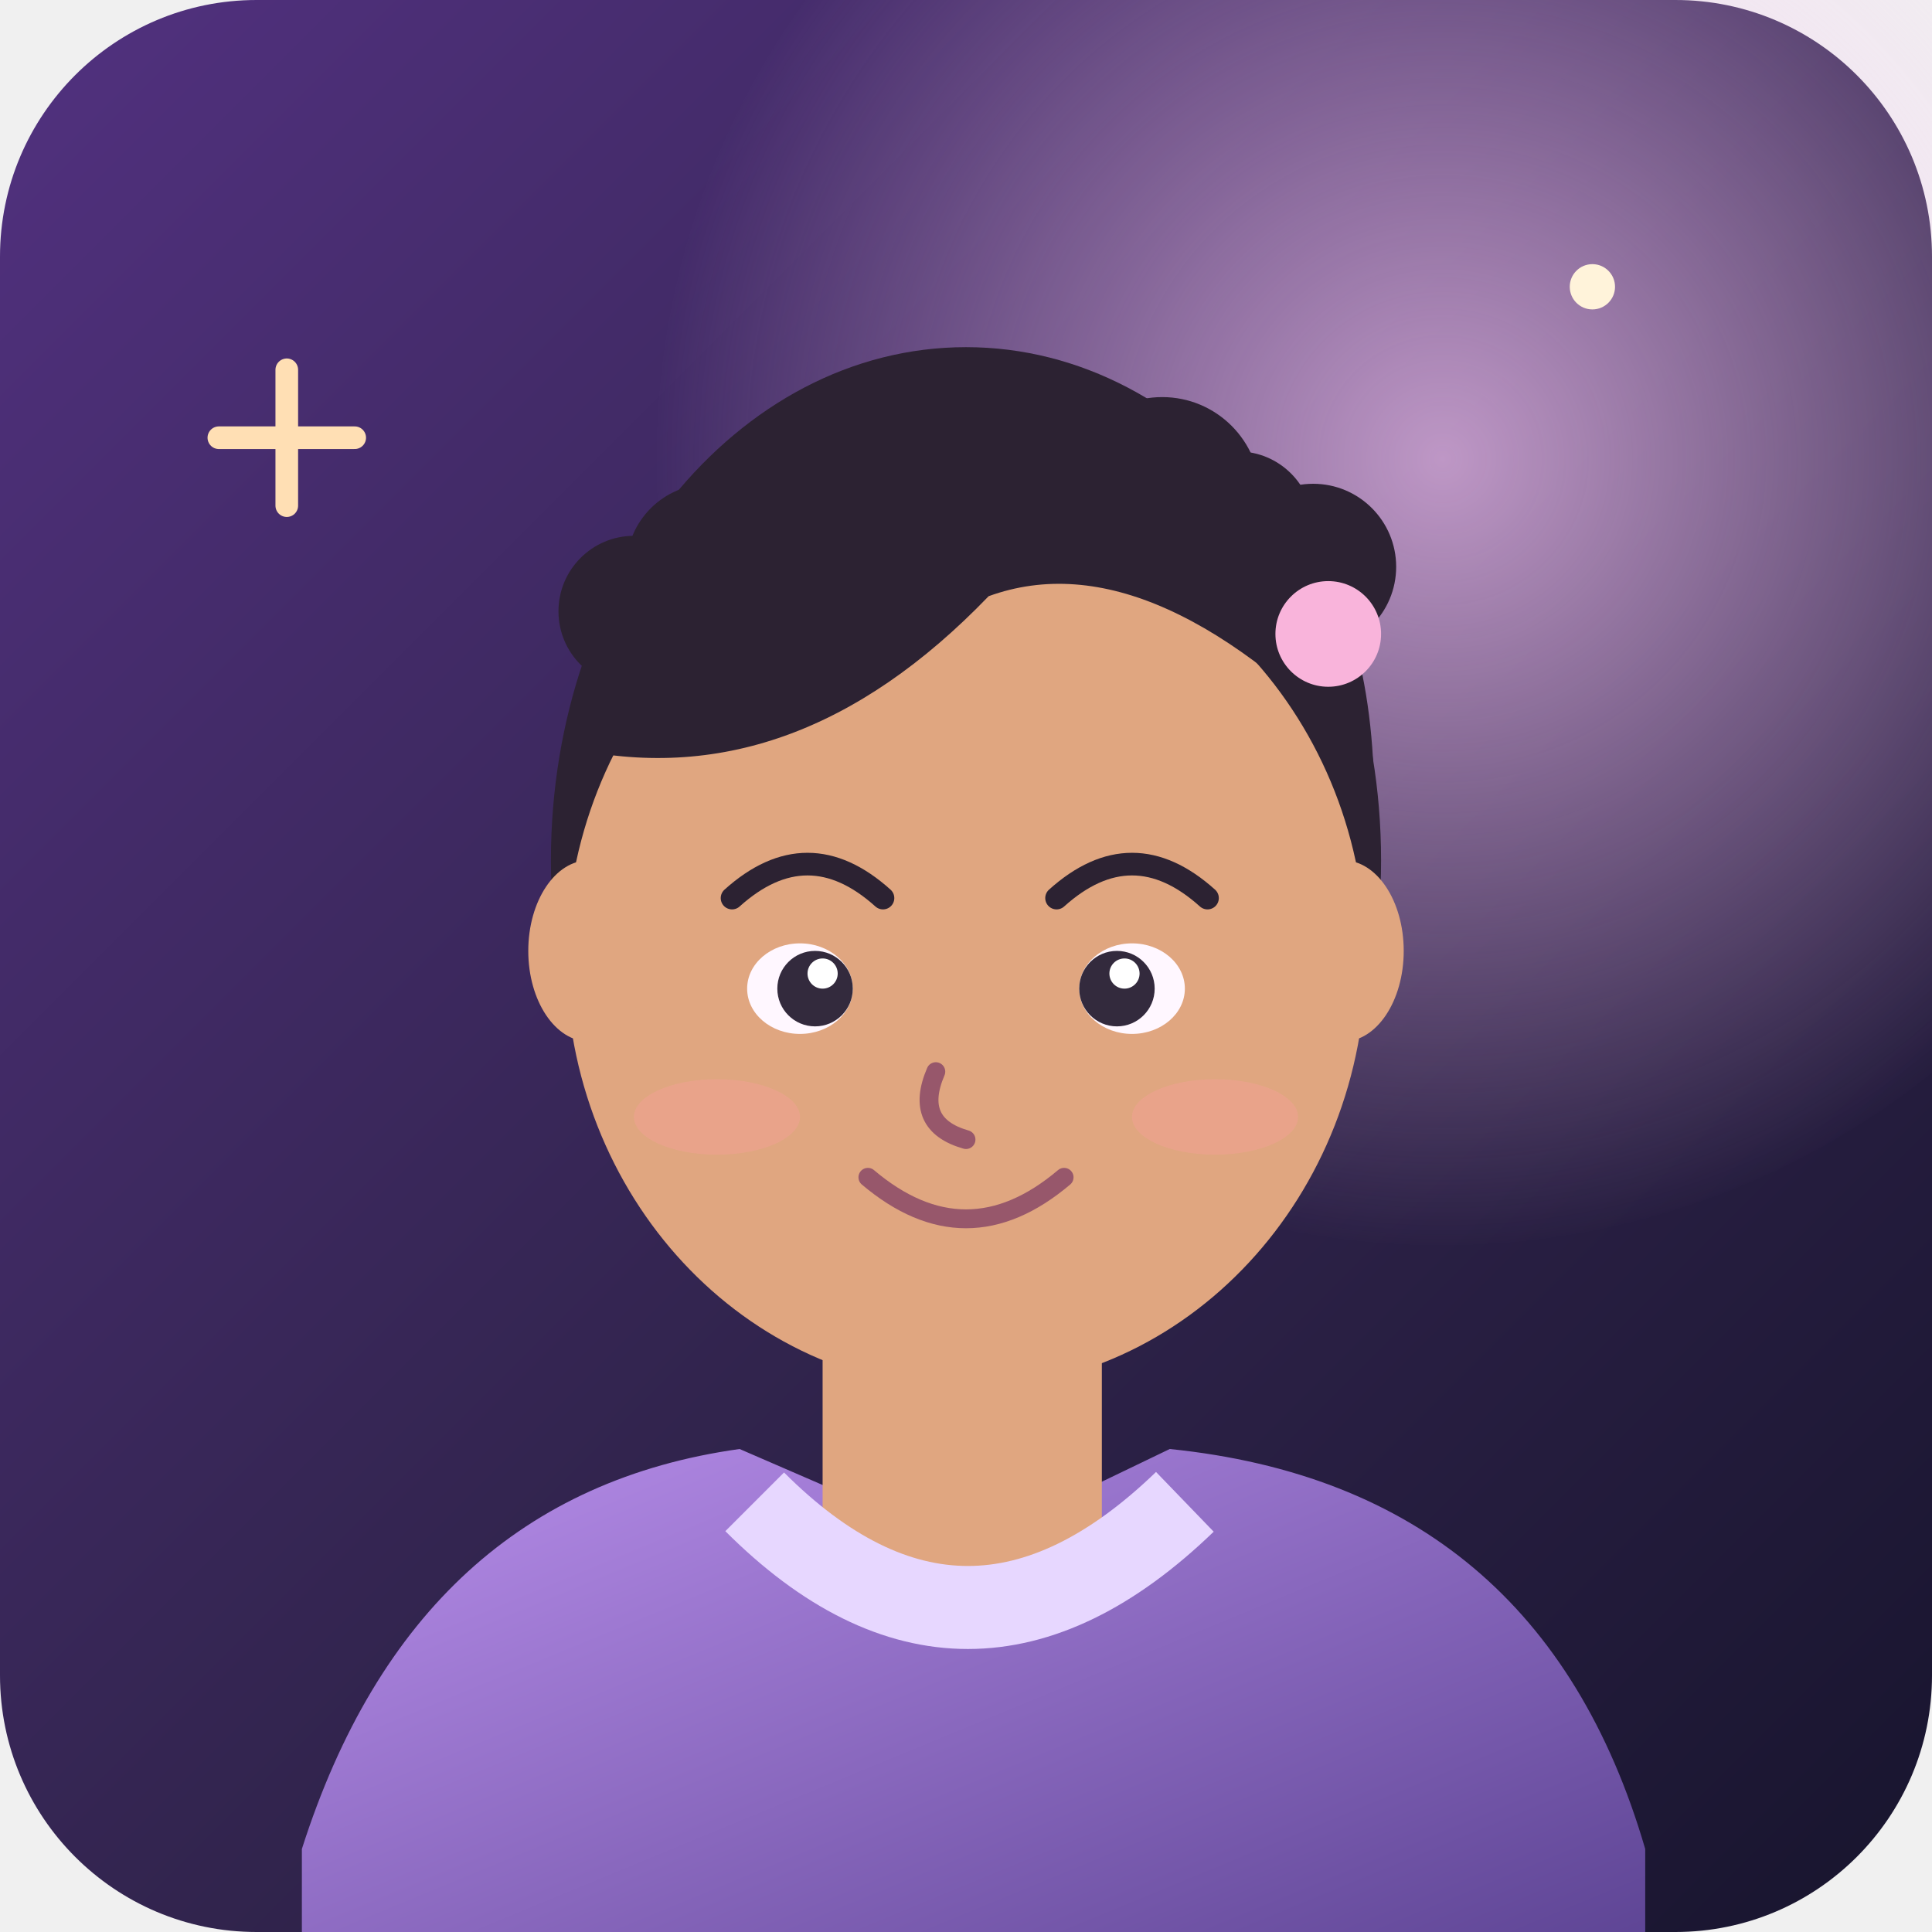
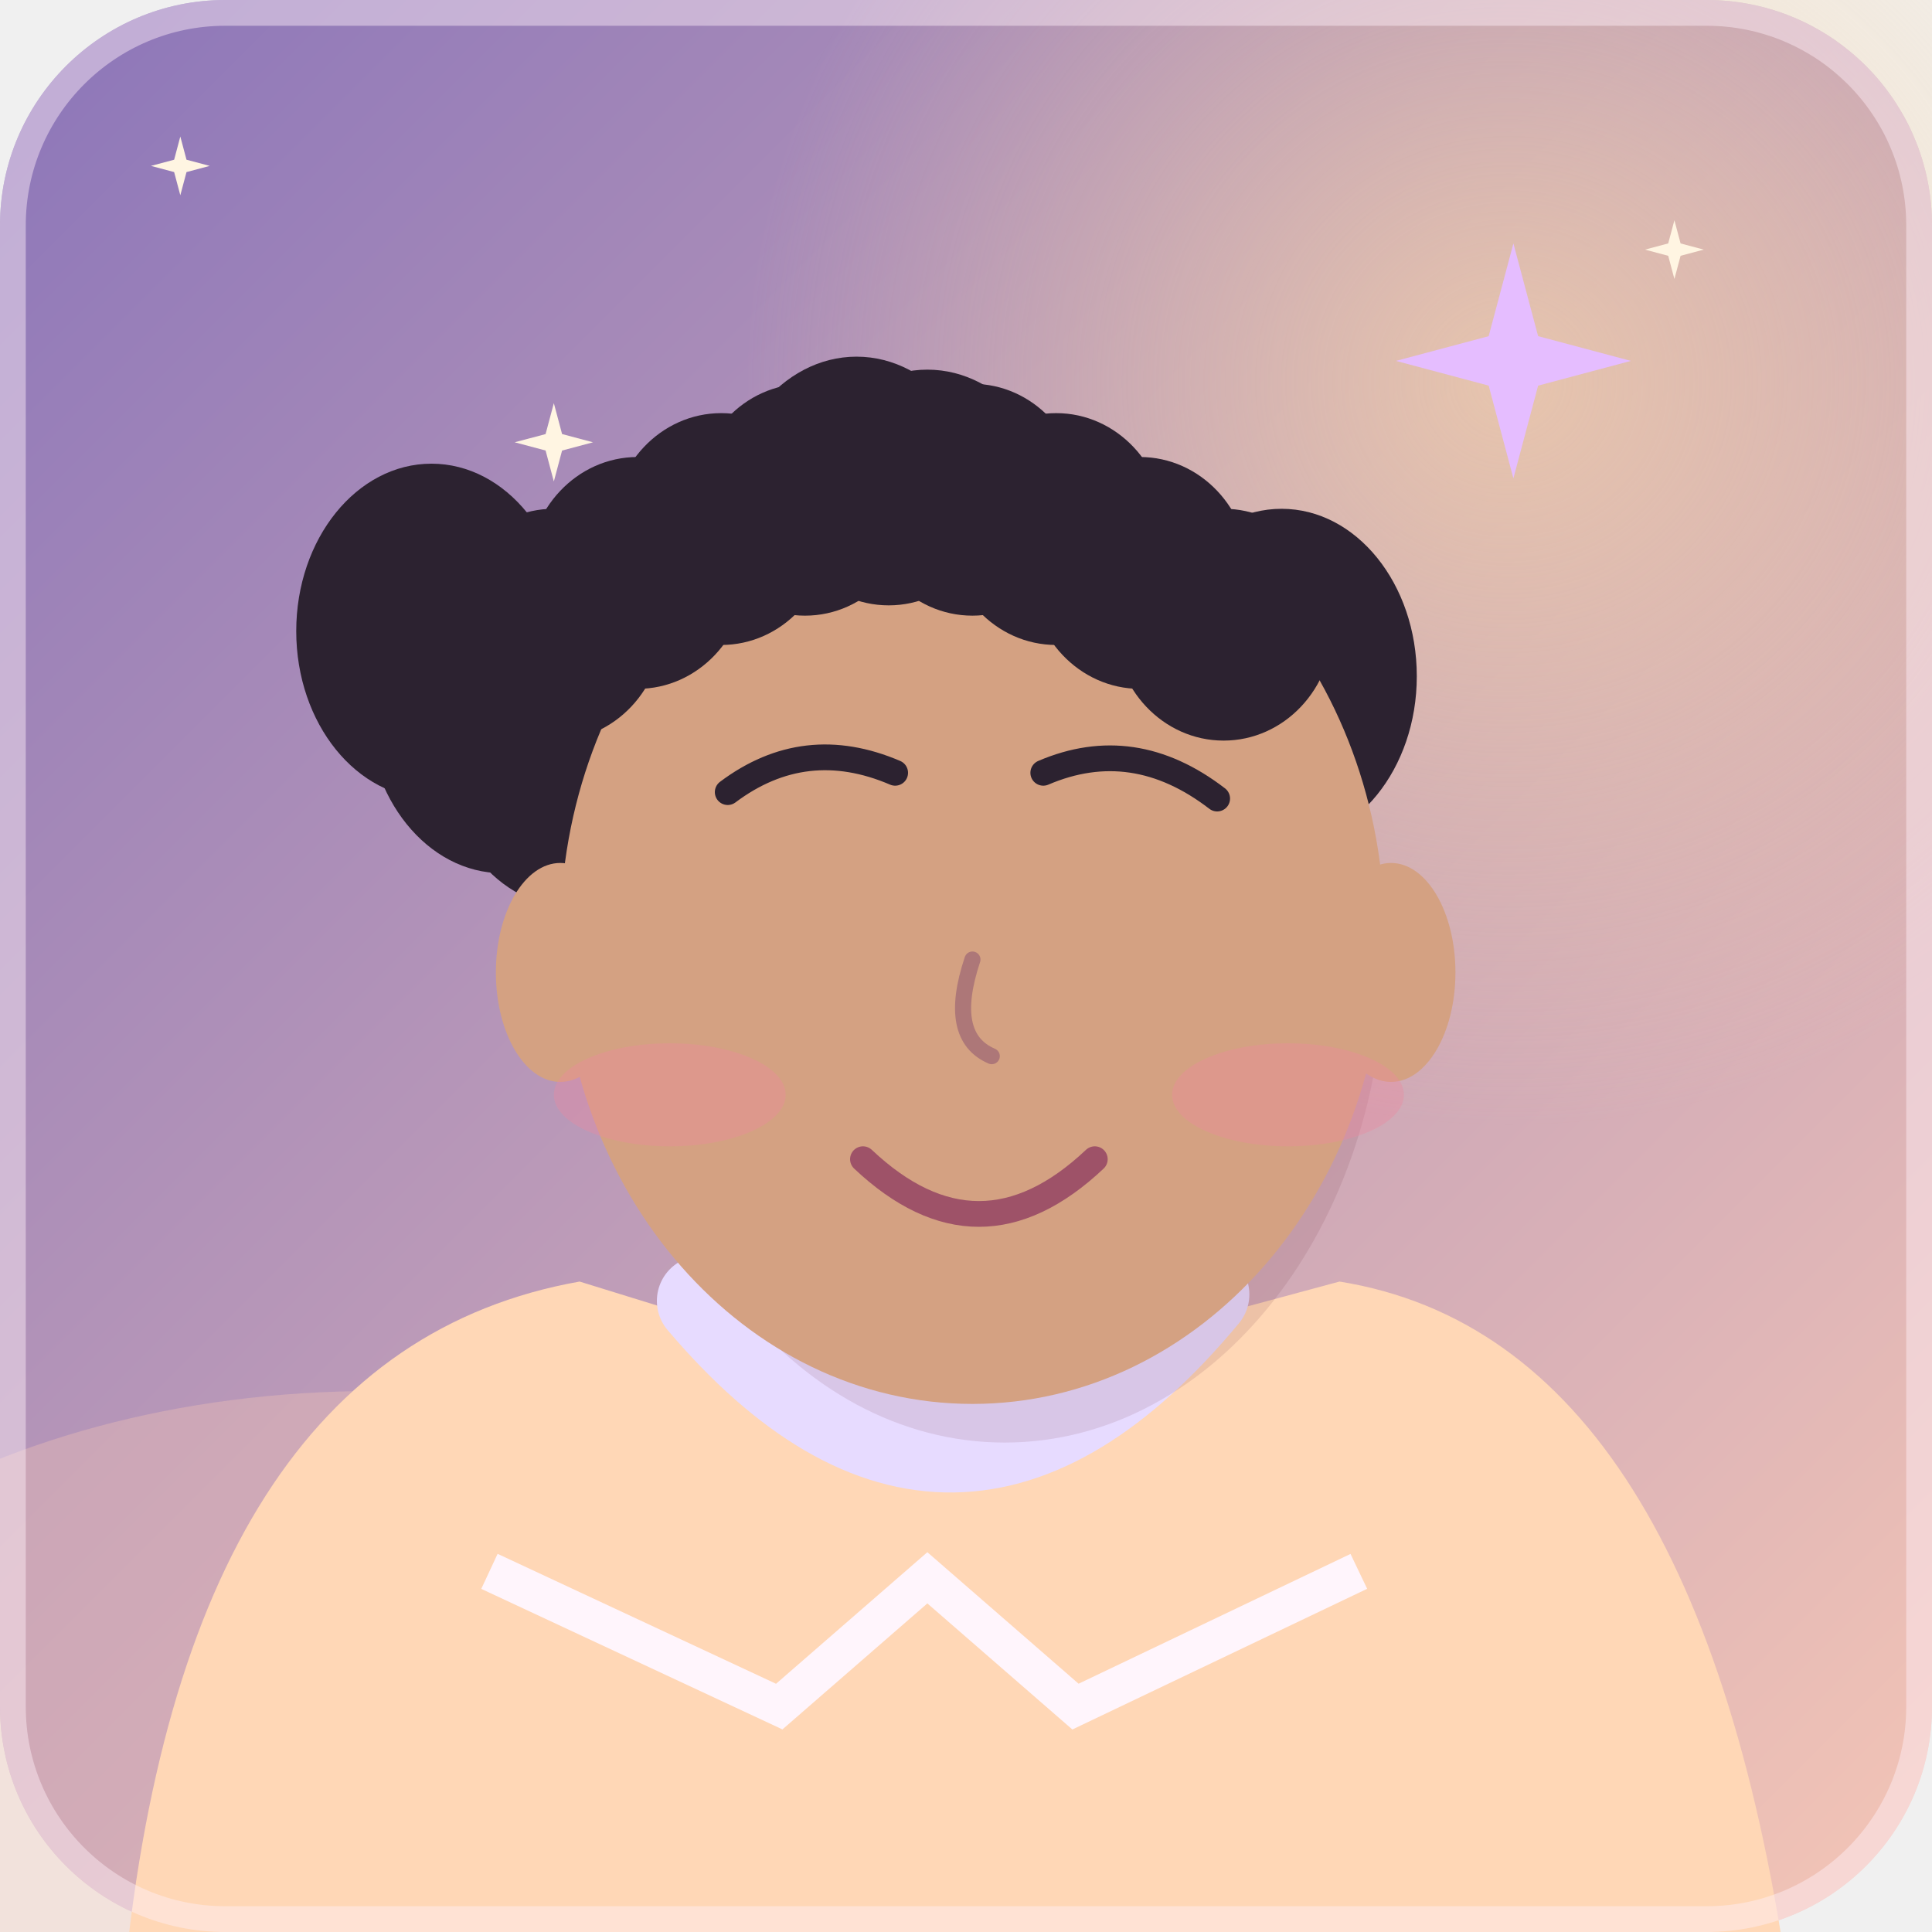
- <svg xmlns="http://www.w3.org/2000/svg" width="256" height="256" viewBox="0 0 256 256">
+ <svg xmlns="http://www.w3.org/2000/svg" width="300" height="300" viewBox="0 0 300 300" role="img" aria-label="child avatar portrait">
  <defs>
-     <linearGradient id="night" x1="0" y1="0" x2="1" y2="1">
-       <stop stop-color="#523180" />
-       <stop offset=".55" stop-color="#31244d" />
-       <stop offset="1" stop-color="#17142d" />
+     <linearGradient id="background" x1="0" y1="0" x2="1" y2="1">
+       <stop stop-color="#8b75b9" />
+       <stop offset="1" stop-color="#f5c6b6" />
    </linearGradient>
-     <linearGradient id="rose" x1="0" y1="0" x2="1" y2="1">
-       <stop stop-color="#ffd9b6" />
-       <stop offset="1" stop-color="#f1b9e1" />
+     <radialGradient id="aura">
+       <stop stop-color="#f8d6a9" stop-opacity=".7" />
+       <stop offset="1" stop-color="#f8d6a9" stop-opacity="0" />
+     </radialGradient>
+     <linearGradient id="highlight" x1="0" y1="0" x2="1" y2="1">
+       <stop stop-color="white" stop-opacity=".4" />
+       <stop offset="1" stop-color="white" stop-opacity="0" />
    </linearGradient>
-     <linearGradient id="coat" x1="0" y1="0" x2="1" y2="1">
-       <stop stop-color="#b88eeb" />
-       <stop offset="1" stop-color="#594190" />
-     </linearGradient>
-     <radialGradient id="shine">
-       <stop stop-color="#f9c8f7" stop-opacity=".7" />
-       <stop offset="1" stop-color="#f9c8f7" stop-opacity="0" />
-     </radialGradient>
  </defs>
-   <rect width="256" height="256" rx="34" fill="url(#night)" />
-   <circle cx="191" cy="61" r="104" fill="url(#shine)" />
-   <path d="M40 245Q55 198 98 192L128 205 155 192Q204 197 218 245v20H40z" fill="url(#coat)" />
-   <path d="M109 174v30q17 16 37 0v-30" fill="#e0a680" />
-   <ellipse cx="128" cy="114" rx="55" ry="68" fill="#2c2232" />
-   <ellipse cx="128" cy="127" rx="53" ry="57" fill="#e0a680" />
-   <ellipse cx="78" cy="126" rx="8" ry="12" fill="#e0a680" />
-   <ellipse cx="178" cy="126" rx="8" ry="12" fill="#e0a680" />
-   <circle cx="84" cy="81" r="10" fill="#2c2232" />
-   <circle cx="94" cy="75.132" r="11" fill="#2c2232" />
-   <circle cx="104" cy="69.837" r="12" fill="#2c2232" />
-   <circle cx="114" cy="65.634" r="13" fill="#2c2232" />
-   <circle cx="124" cy="62.934" r="10" fill="#2c2232" />
-   <circle cx="134" cy="62" r="11" fill="#2c2232" />
-   <circle cx="144" cy="62.924" r="12" fill="#2c2232" />
-   <circle cx="154" cy="65.616" r="13" fill="#2c2232" />
-   <circle cx="164" cy="69.813" r="10" fill="#2c2232" />
-   <circle cx="174" cy="75.103" r="11" fill="#2c2232" />
-   <path d="M75 99q15-48 56-51 49 6 51 54-29-31-51-23-26 27-56 20" fill="#2c2232" />
-   <circle cx="176" cy="84" r="7" fill="#f9b4db" />
-   <ellipse cx="106" cy="131" rx="7" ry="6" fill="#fff7ff" />
-   <ellipse cx="150" cy="131" rx="7" ry="6" fill="#fff7ff" />
-   <circle cx="108" cy="131" r="5" fill="#332a3d" />
-   <circle cx="148" cy="131" r="5" fill="#332a3d" />
-   <circle cx="109" cy="129" r="2" fill="white" />
-   <circle cx="149" cy="129" r="2" fill="white" />
-   <path d="M97 119q10-9 20 0M140 119q10-9 20 0" stroke="#2c2232" fill="none" stroke-width="3" stroke-linecap="round" />
-   <ellipse cx="95" cy="148" rx="11" ry="5" fill="#fa9f9f" opacity=".35" />
-   <ellipse cx="161" cy="148" rx="11" ry="5" fill="#fa9f9f" opacity=".35" />
-   <path d="M124 142q-3 7 4 9m-13 5q13 11 26 0" fill="none" stroke="#97576b" stroke-width="2.5" stroke-linecap="round" />
-   <path d="M100 199q28 28 57 0" stroke="#e7d7ff" fill="none" stroke-width="11" />
-   <circle cx="211" cy="38" r="3" fill="#fff3da" />
-   <path d="M38 49v18m-9-9h18" stroke="#ffdfb4" stroke-width="3" stroke-linecap="round" />
+   <rect x="0" y="0" width="300" height="300" rx="35" fill="url(#background)" />
+   <ellipse cx="234" cy="59" rx="118" ry="117" fill="url(#aura)" />
+   <ellipse cx="58" cy="286" rx="110" ry="70" fill="#f5c6b6" opacity=".34" />
+   <path d="M28 21.2l0.96 3.6 3.6 0.96-3.6 0.96-0.96 3.6-0.96-3.6-3.6-0.96 3.6-0.96z" fill="#fff5e2" />
+   <path d="M86 62.6l1.28 4.8 4.8 1.28-4.8 1.28-1.28 4.8-1.28-4.8-4.8-1.28 4.8-1.28z" fill="#fff5e2" />
+   <path d="M144 58.2l0.96 3.6 3.6 0.96-3.6 0.96-0.96 3.6-0.96-3.6-3.6-0.96 3.6-0.96z" fill="#fff5e2" />
+   <path d="M202 136.6l1.28 4.8 4.8 1.28-4.8 1.28-1.28 4.8-1.28-4.8-4.8-1.28 4.8-1.28z" fill="#fff5e2" />
+   <path d="M260 34.2l0.96 3.6 3.6 0.96-3.6 0.96-0.96 3.6-0.96-3.6-3.6-0.96 3.6-0.96z" fill="#fff5e2" />
+   <ellipse cx="67" cy="98" rx="21" ry="26" fill="#2c2230" />
+   <ellipse cx="78" cy="109.588" rx="21" ry="26" fill="#2c2230" />
+   <ellipse cx="89" cy="114.957" rx="21" ry="26" fill="#2c2230" />
+   <ellipse cx="100" cy="111.227" rx="21" ry="26" fill="#2c2230" />
+   <ellipse cx="111" cy="100.399" rx="21" ry="26" fill="#2c2230" />
+   <ellipse cx="122" cy="88.283" rx="21" ry="26" fill="#2c2230" />
+   <ellipse cx="133" cy="81.382" rx="21" ry="26" fill="#2c2230" />
+   <ellipse cx="144" cy="83.398" rx="21" ry="26" fill="#2c2230" />
+   <ellipse cx="155" cy="93.25" rx="21" ry="26" fill="#2c2230" />
+   <ellipse cx="166" cy="105.651" rx="21" ry="26" fill="#2c2230" />
+   <ellipse cx="177" cy="113.946" rx="21" ry="26" fill="#2c2230" />
+   <ellipse cx="188" cy="113.684" rx="21" ry="26" fill="#2c2230" />
+   <ellipse cx="199" cy="105.006" rx="21" ry="26" fill="#2c2230" />
+   <rect x="132" y="182" width="32" height="38" rx="11" fill="#d4a182" />
+   <path d="M19 310q9-100 71-111l55 17 63-17q56 9 70 111z" fill="#ffd7b6" />
+   <path d="M109 202q39 46 78-1" fill="none" stroke="#e7dbff" stroke-width="14" stroke-linecap="round" stroke-linejoin="round" />
+   <path d="M76 244l45 21 23-20 23 20 44-21" fill="none" stroke="#fff5fc" stroke-width="6" />
+   <ellipse cx="149" cy="142" rx="59" ry="75" fill="#743548" opacity=".13" transform="translate(7 7)" />
+   <ellipse cx="87" cy="151" rx="10" ry="17" fill="#d4a182" />
+   <ellipse cx="216" cy="151" rx="10" ry="17" fill="#d4a182" />
+   <ellipse cx="151" cy="145" rx="64" ry="73" fill="#d4a182" />
+   <ellipse cx="86" cy="97" rx="17" ry="18" fill="#2c2230" />
+   <ellipse cx="99" cy="88.964" rx="17" ry="18" fill="#2c2230" />
+   <ellipse cx="112" cy="82.151" rx="17" ry="18" fill="#2c2230" />
+   <ellipse cx="125" cy="77.599" rx="17" ry="18" fill="#2c2230" />
+   <ellipse cx="138" cy="76" rx="17" ry="18" fill="#2c2230" />
+   <ellipse cx="151" cy="77.599" rx="17" ry="18" fill="#2c2230" />
+   <ellipse cx="164" cy="82.151" rx="17" ry="18" fill="#2c2230" />
+   <ellipse cx="177" cy="88.964" rx="17" ry="18" fill="#2c2230" />
+   <ellipse cx="190" cy="97" rx="17" ry="18" fill="#2c2230" />9<path d="M113 123q12-9 26-3M162 120q14-6 27 4" fill="none" stroke="#2c2230" stroke-width="4" stroke-linecap="round" stroke-linejoin="round" />
+   <ellipse cx="104" cy="170" rx="18" ry="8" fill="#ec899d" opacity=".36" />
+   <ellipse cx="200" cy="170" rx="18" ry="8" fill="#ec899d" opacity=".36" />
+   <path d="M151 149q-4 12 3 15" fill="none" stroke="#ad7778" stroke-width="2.5" stroke-linecap="round" stroke-linejoin="round" />
+   <path d="M134 180q18 17 36 0" fill="none" stroke="#9e5268" stroke-width="4" stroke-linecap="round" stroke-linejoin="round" />
+   <path d="M235 37.8l3.84 14.4 14.4 3.84-14.4 3.84-3.84 14.4-3.84-14.4-14.4-3.84 14.4-3.84z" fill="#e5bdff" />
+   <rect x="2" y="2" width="296" height="296" rx="33" fill="none" stroke="#fff1f9" stroke-opacity=".45" stroke-width="4" />
</svg>
